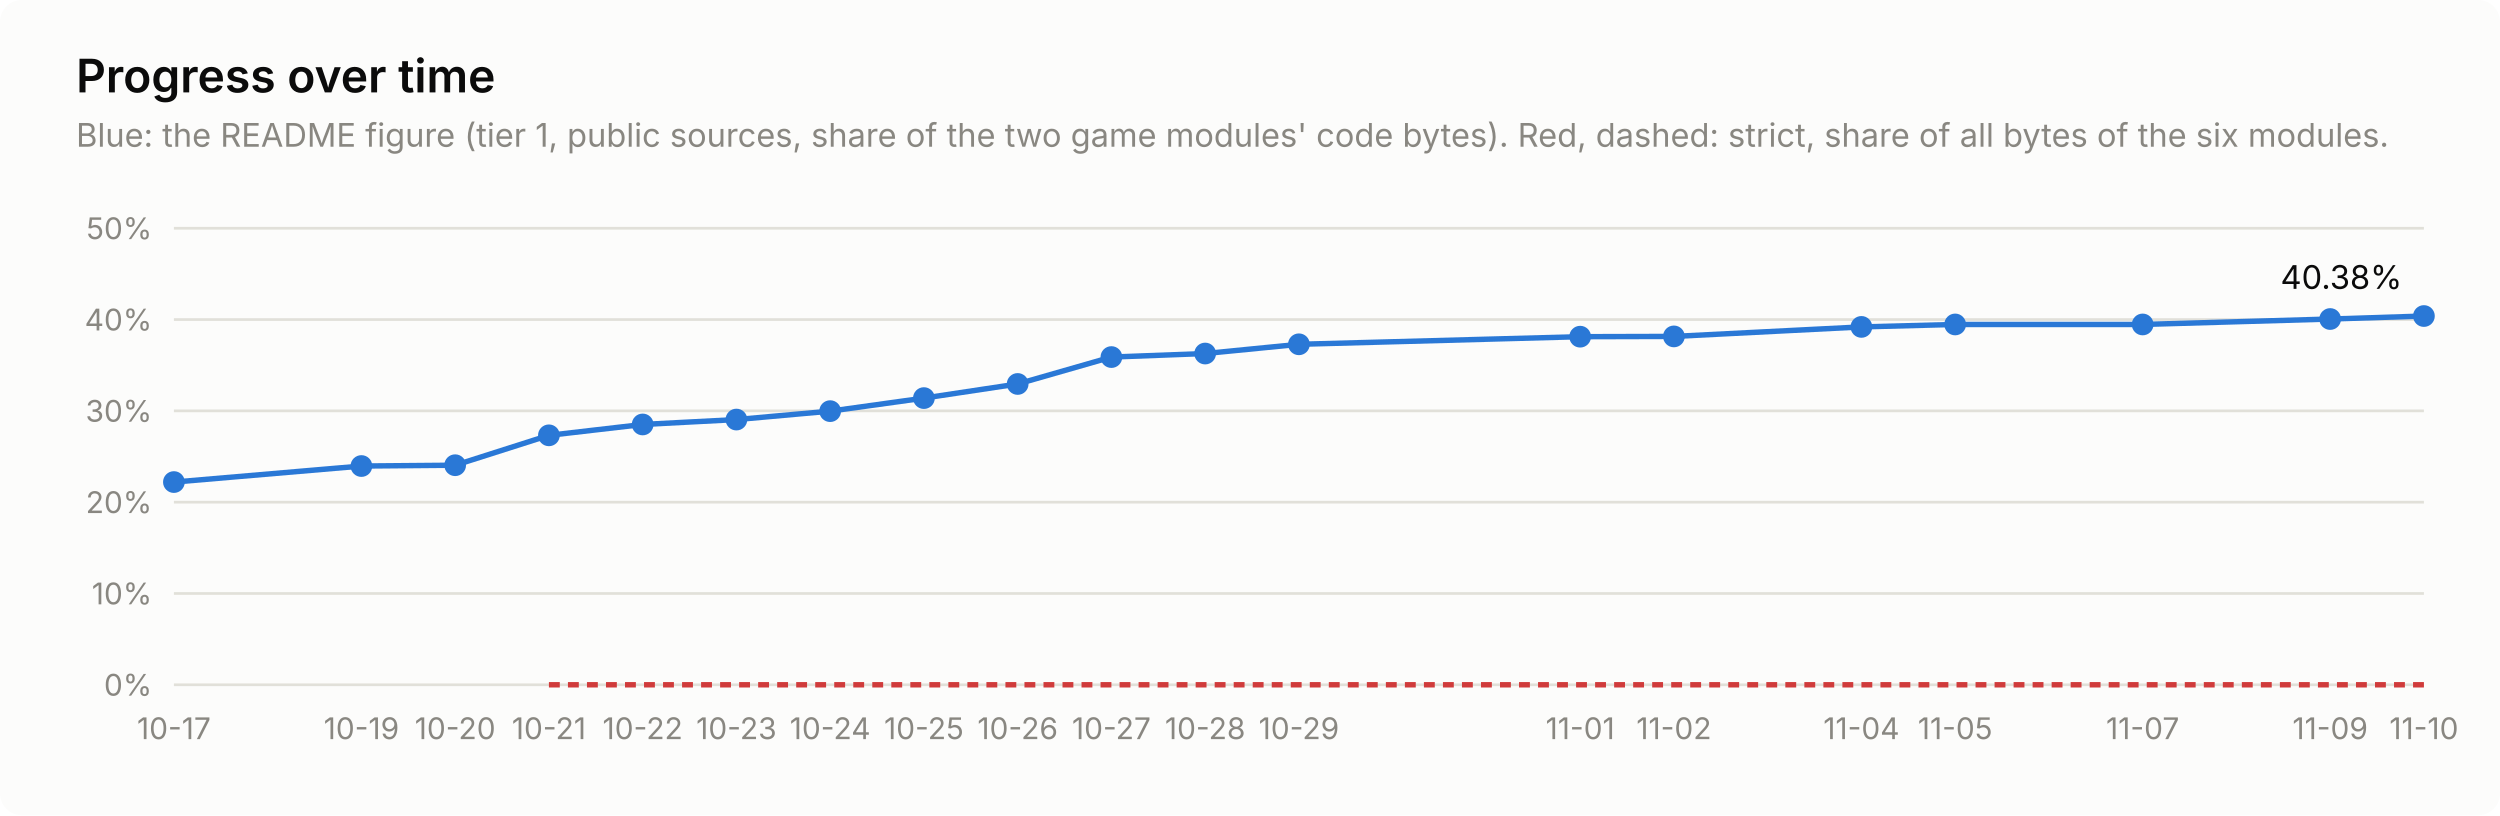
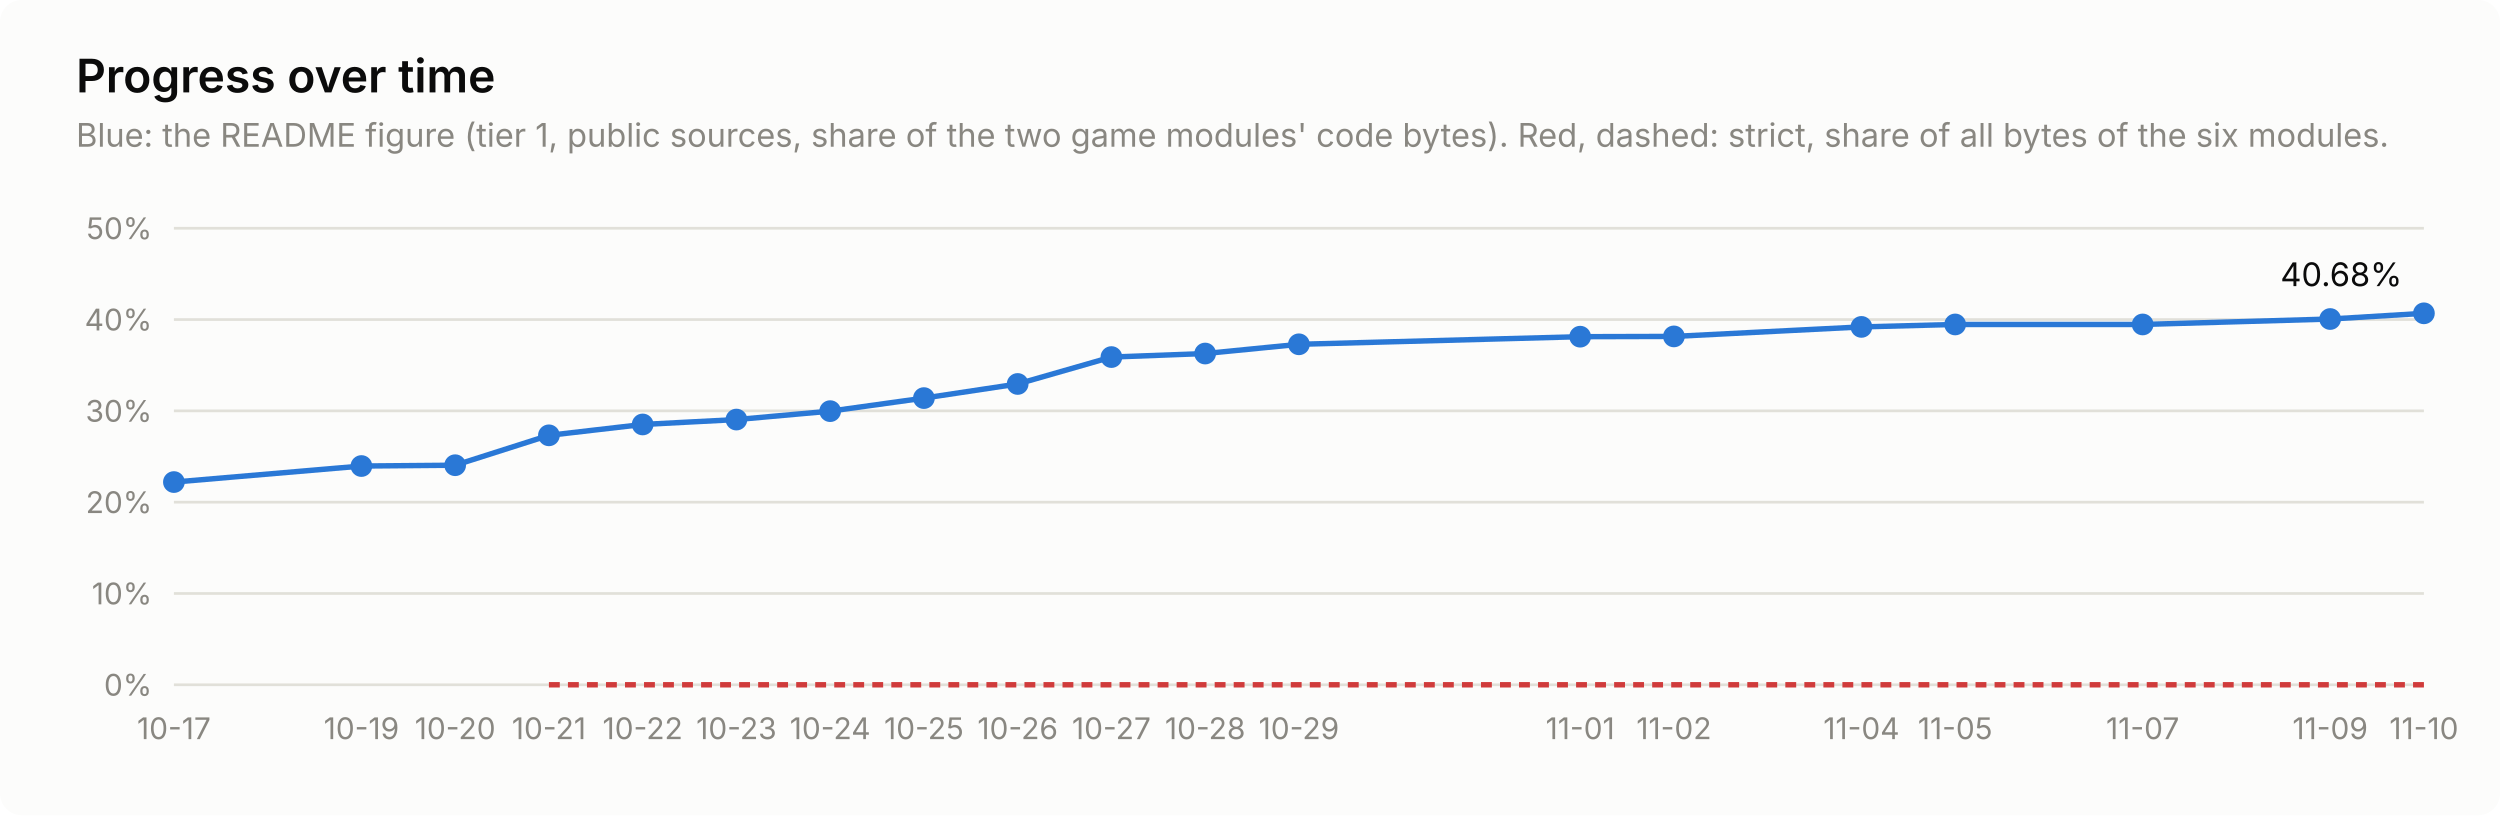
<svg xmlns="http://www.w3.org/2000/svg" viewBox="0 0 920 300" width="920" height="300" role="img" aria-label="History of the published tier-1 figure and the strict figure">
  <style>
.bg{fill:#fcfcfb}.t1{fill:#0b0b0b}.t2{fill:#52514e}.t3{fill:#898781}.grid{stroke:#e1e0d9}.track{fill:#e1e0d9}
.ln{fill:none;stroke:#2a78d6;stroke-width:2}.ln2{fill:none;stroke:#d03b3b;stroke-width:2;stroke-dasharray:4 3}.dot{fill:#2a78d6}
text{font-family:system-ui,-apple-system,"Segoe UI",sans-serif}.num{font-variant-numeric:tabular-nums}
.hatch-line{stroke:#898781;stroke-width:1.5}
.s-matched{fill:#2a78d6}.s-lane{fill:#eb6834}.s-near{fill:#1baf7a}.s-parked{fill:#eda100}.s-blocked{fill:#d03b3b}.s-todo{fill:#c3c2b7}.s-data{fill:#6250d6}.s-kept{fill:#c3c2b7}
@media (prefers-color-scheme:dark){
.bg{fill:#1a1a19}.t1{fill:#f0efec}.t2{fill:#c3c2b7}.t3{fill:#898781}.grid{stroke:#2c2c2a}.track{fill:#2c2c2a}
.ln{stroke:#3987e5}.dot{fill:#3987e5}.hatch-line{stroke:#898781}
.s-matched{fill:#3987e5}.s-lane{fill:#d95926}.s-near{fill:#199e70}.s-parked{fill:#c98500}.s-blocked{fill:#d03b3b}.s-todo{fill:#4a4a46}.s-data{fill:#9085e9}.s-kept{fill:#4a4a46}}</style>
  <defs>
    <pattern id="hatch" patternUnits="userSpaceOnUse" width="6" height="6" patternTransform="rotate(45)">
      <rect class="s-kept" width="6" height="6" />
      <line class="hatch-line" x1="0" y1="0" x2="0" y2="6" />
    </pattern>
  </defs>
  <rect class="bg" width="920" height="300" rx="8" />
  <text class="t1" x="28" y="34" font-size="17" font-weight="600">Progress over time</text>
  <text class="t3" x="28" y="54" font-size="12">Blue: the README figure (tier 1, public sources, share of the two game modules' code bytes). Red, dashed: strict, share of all bytes of the six modules.</text>
  <line class="grid" x1="64" x2="892" y1="252.0" y2="252.0" stroke-width="1" />
  <text class="t3 num" x="56" y="256.0" font-size="11" text-anchor="end">0%</text>
  <line class="grid" x1="64" x2="892" y1="218.4" y2="218.4" stroke-width="1" />
  <text class="t3 num" x="56" y="222.4" font-size="11" text-anchor="end">10%</text>
  <line class="grid" x1="64" x2="892" y1="184.8" y2="184.8" stroke-width="1" />
  <text class="t3 num" x="56" y="188.8" font-size="11" text-anchor="end">20%</text>
  <line class="grid" x1="64" x2="892" y1="151.2" y2="151.2" stroke-width="1" />
  <text class="t3 num" x="56" y="155.2" font-size="11" text-anchor="end">30%</text>
  <line class="grid" x1="64" x2="892" y1="117.6" y2="117.6" stroke-width="1" />
  <text class="t3 num" x="56" y="121.6" font-size="11" text-anchor="end">40%</text>
  <line class="grid" x1="64" x2="892" y1="84.0" y2="84.0" stroke-width="1" />
  <text class="t3 num" x="56" y="88.0" font-size="11" text-anchor="end">50%</text>
  <text class="t3 num" x="64.0" y="272" font-size="11" text-anchor="middle">10-17</text>
  <text class="t3 num" x="133.0" y="272" font-size="11" text-anchor="middle">10-19</text>
  <text class="t3 num" x="167.5" y="272" font-size="11" text-anchor="middle">10-20</text>
  <text class="t3 num" x="202.0" y="272" font-size="11" text-anchor="middle">10-21</text>
  <text class="t3 num" x="236.5" y="272" font-size="11" text-anchor="middle">10-22</text>
  <text class="t3 num" x="271.0" y="272" font-size="11" text-anchor="middle">10-23</text>
  <text class="t3 num" x="305.5" y="272" font-size="11" text-anchor="middle">10-24</text>
  <text class="t3 num" x="340.0" y="272" font-size="11" text-anchor="middle">10-25</text>
  <text class="t3 num" x="374.5" y="272" font-size="11" text-anchor="middle">10-26</text>
  <text class="t3 num" x="409.0" y="272" font-size="11" text-anchor="middle">10-27</text>
  <text class="t3 num" x="443.5" y="272" font-size="11" text-anchor="middle">10-28</text>
  <text class="t3 num" x="478.0" y="272" font-size="11" text-anchor="middle">10-29</text>
  <text class="t3 num" x="581.5" y="272" font-size="11" text-anchor="middle">11-01</text>
  <text class="t3 num" x="616.0" y="272" font-size="11" text-anchor="middle">11-02</text>
  <text class="t3 num" x="685.0" y="272" font-size="11" text-anchor="middle">11-04</text>
  <text class="t3 num" x="719.5" y="272" font-size="11" text-anchor="middle">11-05</text>
  <text class="t3 num" x="788.5" y="272" font-size="11" text-anchor="middle">11-07</text>
  <text class="t3 num" x="857.5" y="272" font-size="11" text-anchor="middle">11-09</text>
  <text class="t3 num" x="892.0" y="272" font-size="11" text-anchor="middle">11-10</text>
-   <path class="ln" d="M64.0,177.4 L133.0,171.5 L167.5,171.2 L202.0,160.2 L236.5,156.2 L271.0,154.4 L305.5,151.3 L340.0,146.5 L374.5,141.3 L409.0,131.4 L443.5,130.1 L478.0,126.7 L581.5,123.9 L616.0,123.8 L685.0,120.3 L719.5,119.4 L788.5,119.4 L857.5,117.4 L892.0,116.3" />
+   <path class="ln" d="M64.0,177.4 L133.0,171.5 L167.5,171.2 L202.0,160.2 L236.5,156.2 L271.0,154.4 L305.5,151.3 L340.0,146.5 L374.5,141.3 L409.0,131.4 L443.5,130.1 L478.0,126.7 L581.5,123.9 L616.0,123.8 L685.0,120.3 L719.5,119.4 L788.5,119.4 L857.5,117.4 L892.0,115.3" />
  <path class="ln2" d="M202.0,252.0 L236.5,252.0 L271.0,252.0 L305.5,252.0 L340.0,252.0 L374.5,252.0 L409.0,252.0 L443.5,252.0 L478.0,252.0 L581.5,252.0 L616.0,252.0 L685.0,252.0 L719.5,252.0 L788.5,252.0 L857.5,252.0 L892.0,252.0" />
  <circle class="dot" cx="64.0" cy="177.4" r="4" />
  <circle class="dot" cx="133.0" cy="171.5" r="4" />
  <circle class="dot" cx="167.5" cy="171.2" r="4" />
  <circle class="dot" cx="202.0" cy="160.2" r="4" />
  <circle class="dot" cx="236.5" cy="156.2" r="4" />
  <circle class="dot" cx="271.0" cy="154.4" r="4" />
  <circle class="dot" cx="305.5" cy="151.3" r="4" />
  <circle class="dot" cx="340.0" cy="146.5" r="4" />
  <circle class="dot" cx="374.5" cy="141.3" r="4" />
  <circle class="dot" cx="409.0" cy="131.4" r="4" />
  <circle class="dot" cx="443.5" cy="130.1" r="4" />
  <circle class="dot" cx="478.0" cy="126.7" r="4" />
  <circle class="dot" cx="581.5" cy="123.9" r="4" />
  <circle class="dot" cx="616.0" cy="123.8" r="4" />
  <circle class="dot" cx="685.0" cy="120.3" r="4" />
  <circle class="dot" cx="719.5" cy="119.4" r="4" />
  <circle class="dot" cx="788.5" cy="119.4" r="4" />
  <circle class="dot" cx="857.5" cy="117.4" r="4" />
-   <circle class="dot" cx="892.0" cy="116.3" r="4" />
-   <text class="t1 num" x="884.0" y="106.3" font-size="12" text-anchor="end">40.38%</text>
+   <circle class="dot" cx="892.0" cy="115.3" r="4" />
+   <text class="t1 num" x="884.0" y="105.3" font-size="12" text-anchor="end">40.68%</text>
</svg>
